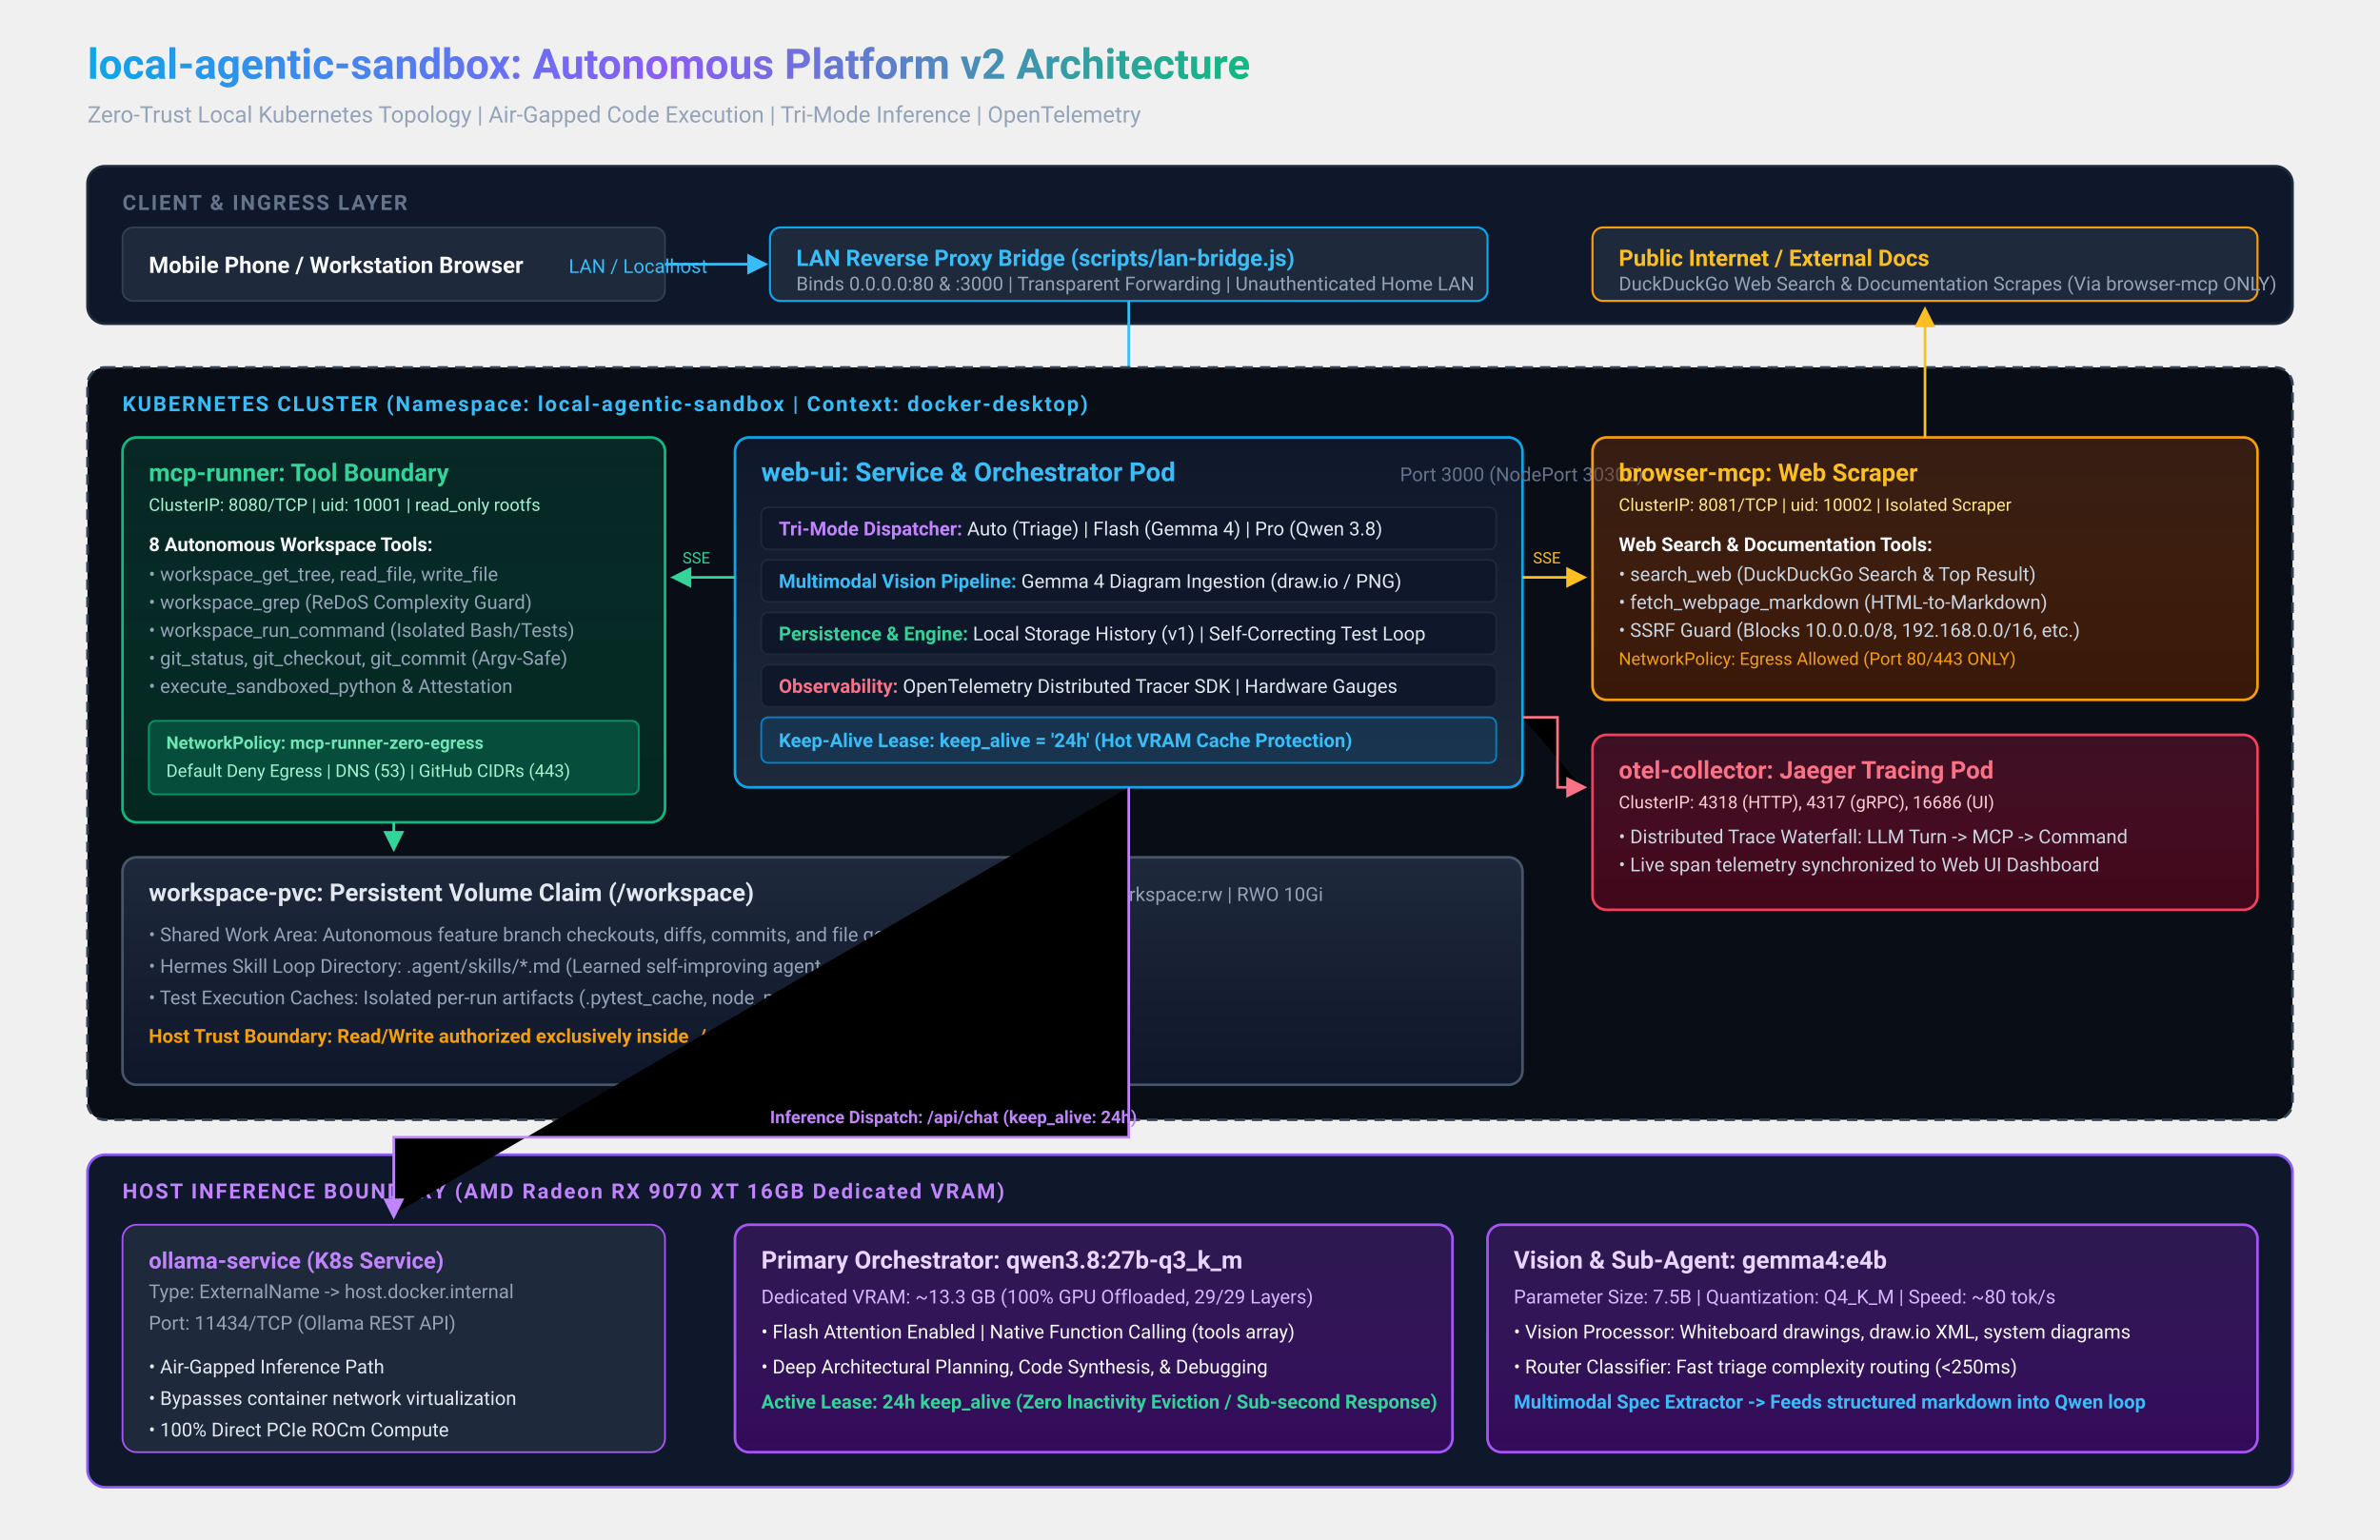
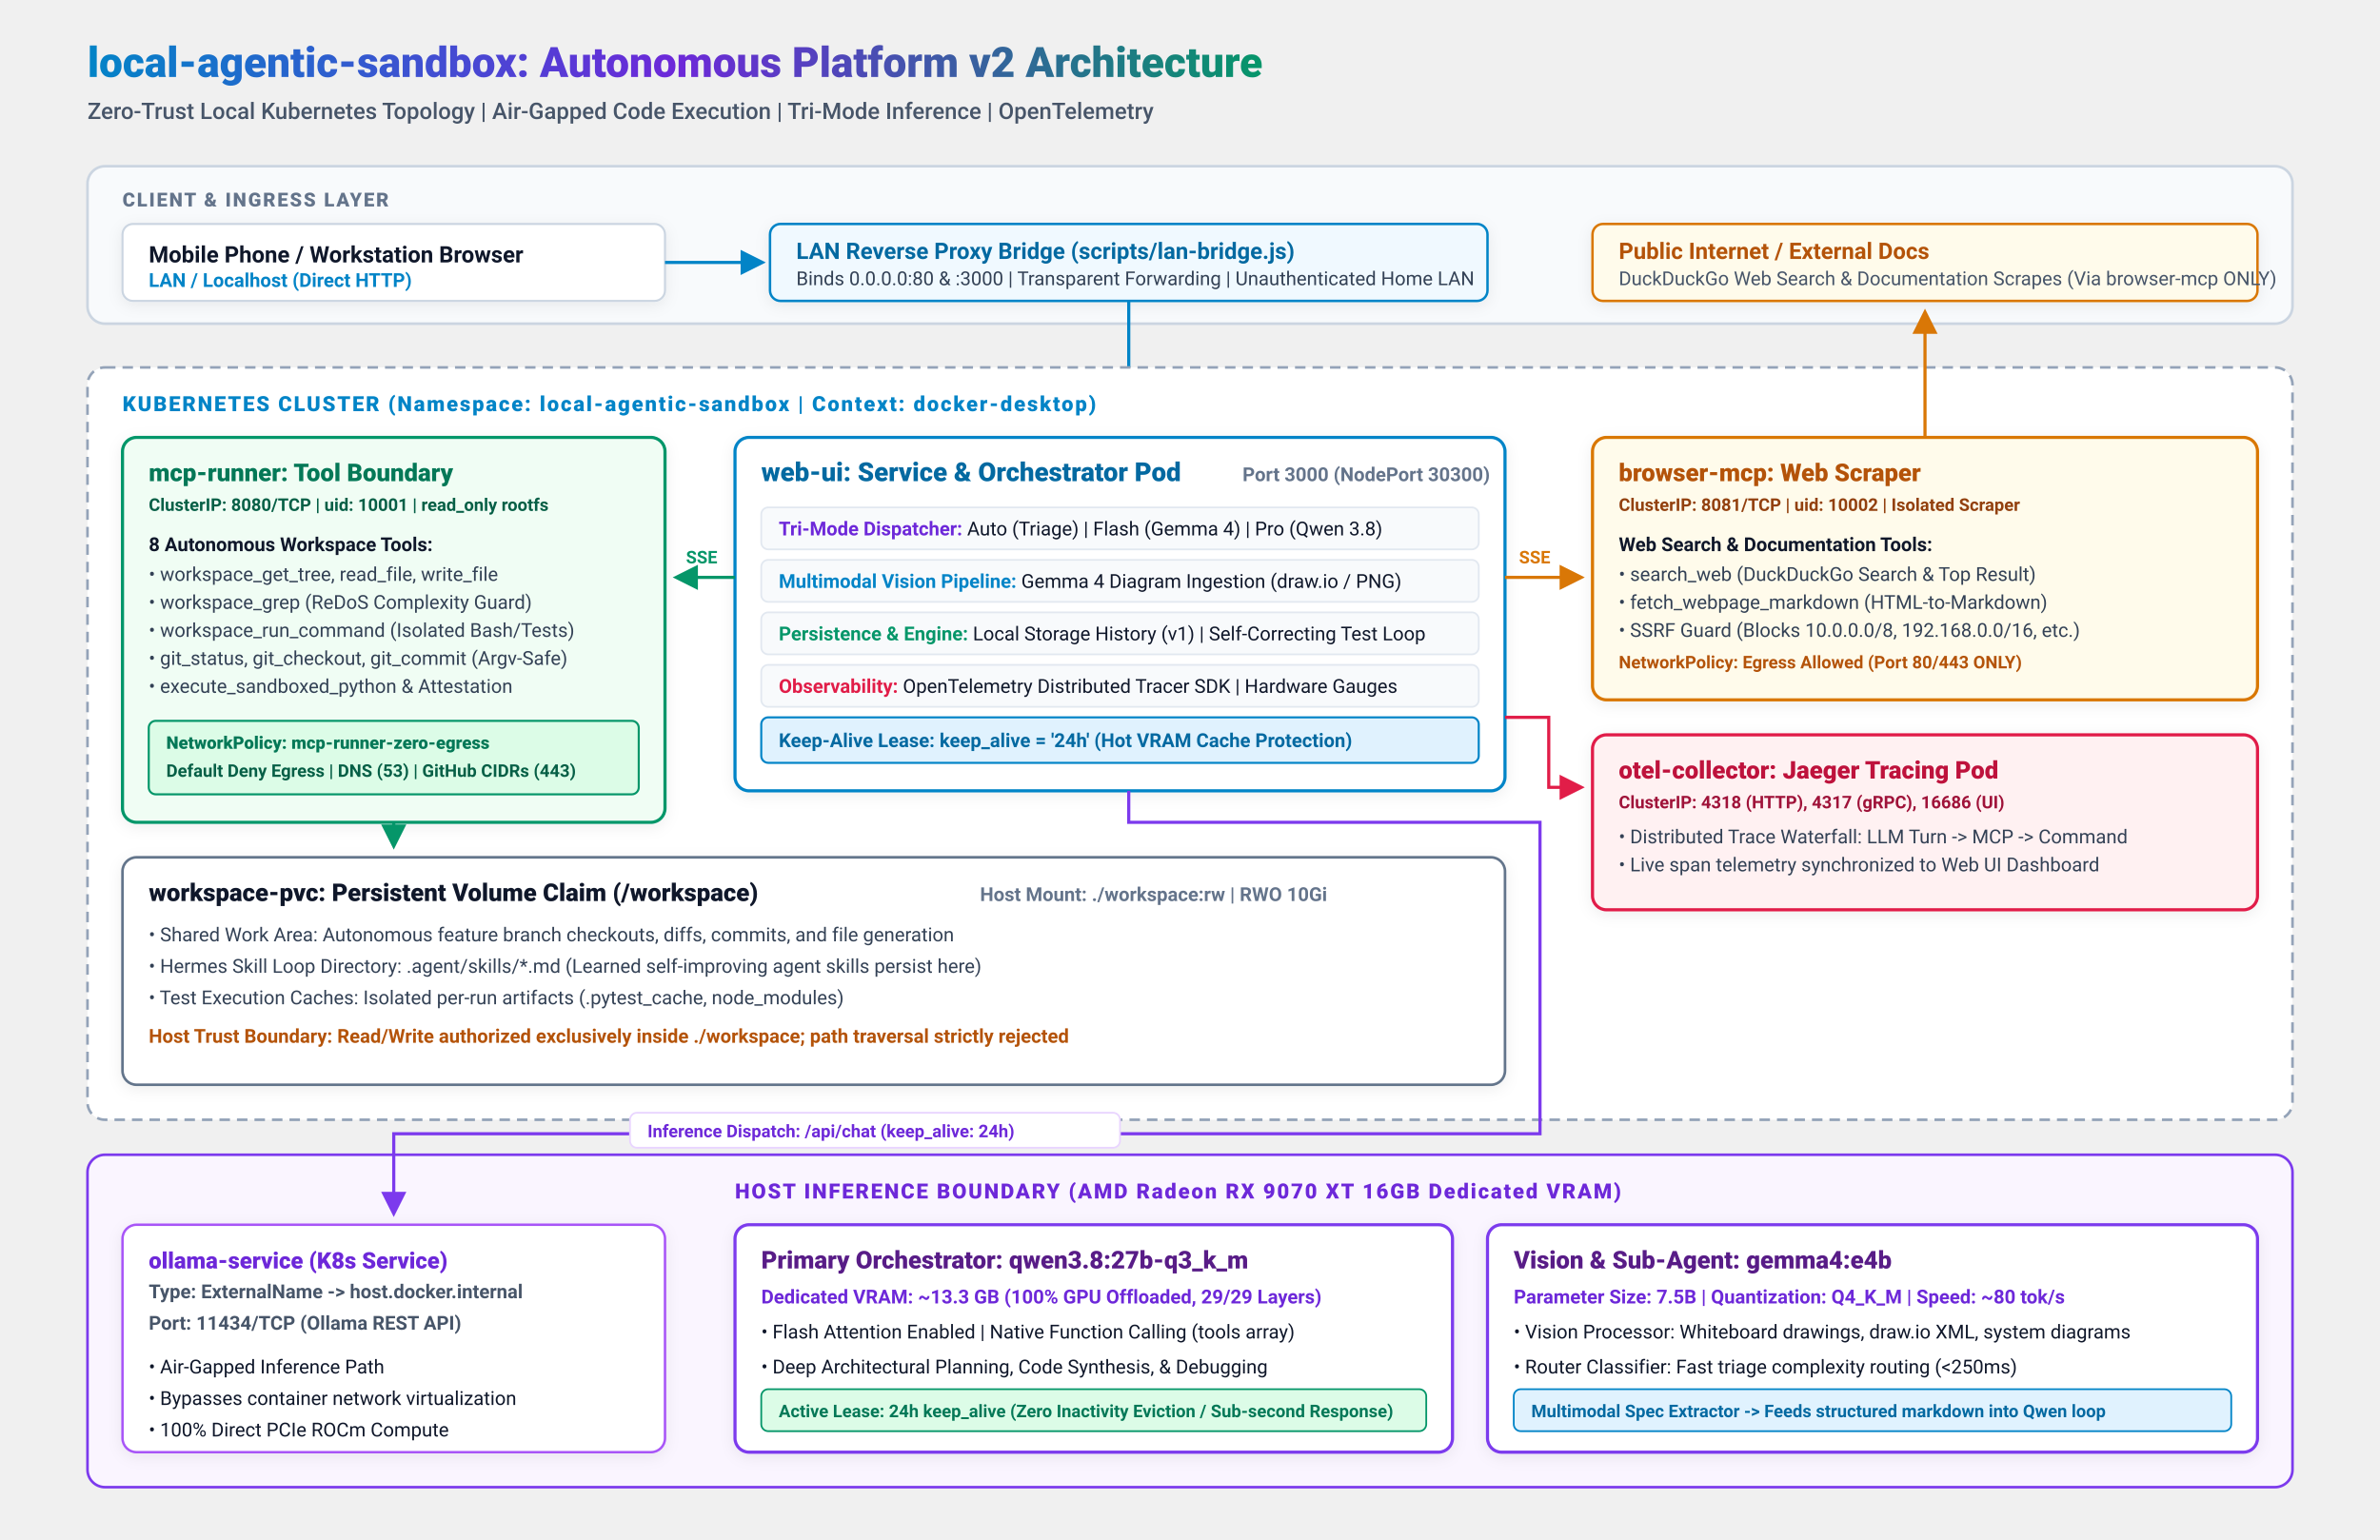
- <svg xmlns="http://www.w3.org/2000/svg" viewBox="0 0 1360 880" width="100%" height="100%" style="background-color: #0b0f19; font-family: -apple-system, BlinkMacSystemFont, 'Segoe UI', Roboto, Helvetica, Arial, sans-serif;">
+ <svg xmlns="http://www.w3.org/2000/svg" viewBox="0 0 1360 880" width="100%" height="100%" style="background-color: #ffffff; font-family: -apple-system, BlinkMacSystemFont, 'Segoe UI', Roboto, Helvetica, Arial, sans-serif;">
  <defs>
+     <filter id="cardShadow" x="-2%" y="-2%" width="104%" height="108%" filterUnits="userSpaceOnUse">
+       <feDropShadow dx="0" dy="2" stdDeviation="4" flood-color="#0f172a" flood-opacity="0.07" />
+     </filter>
    <linearGradient id="headerGrad" x1="0%" y1="0%" x2="100%" y2="0%">
-       <stop offset="0%" stop-color="#0ea5e9" />
-       <stop offset="50%" stop-color="#8b5cf6" />
-       <stop offset="100%" stop-color="#10b981" />
-     </linearGradient>
-     <linearGradient id="webUiGrad" x1="0%" y1="0%" x2="0%" y2="100%">
-       <stop offset="0%" stop-color="#0f172a" />
-       <stop offset="100%" stop-color="#1e293b" />
-     </linearGradient>
-     <linearGradient id="mcpGrad" x1="0%" y1="0%" x2="0%" y2="100%">
-       <stop offset="0%" stop-color="#064e3b" stop-opacity="0.4" />
-       <stop offset="100%" stop-color="#022c22" stop-opacity="0.8" />
-     </linearGradient>
-     <linearGradient id="ollamaGrad" x1="0%" y1="0%" x2="0%" y2="100%">
-       <stop offset="0%" stop-color="#581c87" stop-opacity="0.4" />
-       <stop offset="100%" stop-color="#3b0764" stop-opacity="0.8" />
-     </linearGradient>
-     <linearGradient id="browserGrad" x1="0%" y1="0%" x2="0%" y2="100%">
-       <stop offset="0%" stop-color="#78350f" stop-opacity="0.4" />
-       <stop offset="100%" stop-color="#451a03" stop-opacity="0.8" />
-     </linearGradient>
-     <linearGradient id="otelGrad" x1="0%" y1="0%" x2="0%" y2="100%">
-       <stop offset="0%" stop-color="#881337" stop-opacity="0.4" />
-       <stop offset="100%" stop-color="#4c0519" stop-opacity="0.8" />
-     </linearGradient>
-     <linearGradient id="pvcGrad" x1="0%" y1="0%" x2="0%" y2="100%">
-       <stop offset="0%" stop-color="#1e293b" />
-       <stop offset="100%" stop-color="#0f172a" />
+       <stop offset="0%" stop-color="#0284c7" />
+       <stop offset="50%" stop-color="#6d28d9" />
+       <stop offset="100%" stop-color="#059669" />
    </linearGradient>
    <marker id="arrowCyan" markerWidth="8" markerHeight="8" refX="6" refY="4" orient="auto">
-       <path d="M 0 0 L 8 4 L 0 8 Z" fill="#38bdf8" />
+       <path d="M 0 0 L 8 4 L 0 8 Z" fill="#0284c7" />
    </marker>
    <marker id="arrowEmerald" markerWidth="8" markerHeight="8" refX="6" refY="4" orient="auto">
-       <path d="M 0 0 L 8 4 L 0 8 Z" fill="#34d399" />
+       <path d="M 0 0 L 8 4 L 0 8 Z" fill="#059669" />
    </marker>
    <marker id="arrowPurple" markerWidth="8" markerHeight="8" refX="6" refY="4" orient="auto">
-       <path d="M 0 0 L 8 4 L 0 8 Z" fill="#c084fc" />
+       <path d="M 0 0 L 8 4 L 0 8 Z" fill="#7c3aed" />
    </marker>
    <marker id="arrowAmber" markerWidth="8" markerHeight="8" refX="6" refY="4" orient="auto">
-       <path d="M 0 0 L 8 4 L 0 8 Z" fill="#fbbf24" />
+       <path d="M 0 0 L 8 4 L 0 8 Z" fill="#d97706" />
    </marker>
    <marker id="arrowRose" markerWidth="8" markerHeight="8" refX="6" refY="4" orient="auto">
-       <path d="M 0 0 L 8 4 L 0 8 Z" fill="#fb7185" />
+       <path d="M 0 0 L 8 4 L 0 8 Z" fill="#e11d48" />
    </marker>
  </defs>
-   <text x="50" y="45" font-size="24" font-weight="bold" fill="url(#headerGrad)">local-agentic-sandbox: Autonomous Platform v2 Architecture</text>
-   <text x="50" y="70" font-size="13" fill="#94a3b8">Zero-Trust Local Kubernetes Topology | Air-Gapped Code Execution | Tri-Mode Inference | OpenTelemetry</text>
-   <rect x="50" y="95" width="1260" height="90" rx="10" fill="#0f172a" stroke="#1e293b" stroke-width="1.5" />
-   <text x="70" y="120" font-size="12" font-weight="bold" fill="#64748b" letter-spacing="1">CLIENT &amp; INGRESS LAYER</text>
-   <rect x="70" y="130" width="310" height="42" rx="6" fill="#1e293b" stroke="#334155" />
-   <text x="85" y="156" font-size="13" font-weight="600" fill="#f8fafc">Mobile Phone / Workstation Browser</text>
-   <text x="325" y="156" font-size="11" fill="#38bdf8">LAN / Localhost</text>
-   <rect x="440" y="130" width="410" height="42" rx="6" fill="#1e293b" stroke="#0ea5e9" stroke-width="1.2" />
-   <text x="455" y="152" font-size="13" font-weight="600" fill="#38bdf8">LAN Reverse Proxy Bridge (scripts/lan-bridge.js)</text>
-   <text x="455" y="166" font-size="11" fill="#94a3b8">Binds 0.0.0.0:80 &amp; :3000 | Transparent Forwarding | Unauthenticated Home LAN</text>
-   <rect x="910" y="130" width="380" height="42" rx="6" fill="#1e293b" stroke="#f59e0b" stroke-width="1.2" />
-   <text x="925" y="152" font-size="13" font-weight="600" fill="#fbbf24">Public Internet / External Docs</text>
-   <text x="925" y="166" font-size="11" fill="#94a3b8">DuckDuckGo Web Search &amp; Documentation Scrapes (Via browser-mcp ONLY)</text>
-   <path d="M 380 151 L 436 151" stroke="#38bdf8" stroke-width="1.5" marker-end="url(#arrowCyan)" />
-   <path d="M 645 172 L 645 226" stroke="#38bdf8" stroke-width="1.5" marker-end="url(#arrowCyan)" />
-   <rect x="50" y="210" width="1260" height="430" rx="10" fill="#090d16" stroke="#334155" stroke-width="1.5" stroke-dasharray="6 4" />
-   <text x="70" y="235" font-size="12" font-weight="bold" fill="#38bdf8" letter-spacing="1">KUBERNETES CLUSTER (Namespace: local-agentic-sandbox | Context: docker-desktop)</text>
-   <rect x="420" y="250" width="450" height="200" rx="8" fill="url(#webUiGrad)" stroke="#0ea5e9" stroke-width="1.5" />
-   <text x="435" y="275" font-size="15" font-weight="bold" fill="#38bdf8">web-ui: Service &amp; Orchestrator Pod</text>
-   <text x="800" y="275" font-size="11" fill="#64748b">Port 3000 (NodePort 30300)</text>
-   <rect x="435" y="290" width="420" height="24" rx="4" fill="#0f172a" stroke="#1e293b" />
-   <text x="445" y="306" font-size="11" fill="#e2e8f0">
-     <tspan font-weight="bold" fill="#c084fc">Tri-Mode Dispatcher:</tspan> Auto (Triage) | Flash (Gemma 4) | Pro (Qwen 3.8)</text>
-   <rect x="435" y="320" width="420" height="24" rx="4" fill="#0f172a" stroke="#1e293b" />
-   <text x="445" y="336" font-size="11" fill="#e2e8f0">
-     <tspan font-weight="bold" fill="#38bdf8">Multimodal Vision Pipeline:</tspan> Gemma 4 Diagram Ingestion (draw.io / PNG)</text>
-   <rect x="435" y="350" width="420" height="24" rx="4" fill="#0f172a" stroke="#1e293b" />
-   <text x="445" y="366" font-size="11" fill="#e2e8f0">
-     <tspan font-weight="bold" fill="#34d399">Persistence &amp; Engine:</tspan> Local Storage History (v1) | Self-Correcting Test Loop</text>
-   <rect x="435" y="380" width="420" height="24" rx="4" fill="#0f172a" stroke="#1e293b" />
-   <text x="445" y="396" font-size="11" fill="#e2e8f0">
-     <tspan font-weight="bold" fill="#fb7185">Observability:</tspan> OpenTelemetry Distributed Tracer SDK | Hardware Gauges</text>
-   <rect x="435" y="410" width="420" height="26" rx="4" fill="#0284c7" fill-opacity="0.15" stroke="#0284c7" />
-   <text x="445" y="427" font-size="11" font-weight="600" fill="#38bdf8">Keep-Alive Lease: keep_alive = '24h' (Hot VRAM Cache Protection)</text>
-   <rect x="70" y="250" width="310" height="220" rx="8" fill="url(#mcpGrad)" stroke="#10b981" stroke-width="1.5" />
-   <text x="85" y="275" font-size="14" font-weight="bold" fill="#34d399">mcp-runner: Tool Boundary</text>
-   <text x="85" y="292" font-size="10" fill="#a7f3d0">ClusterIP: 8080/TCP | uid: 10001 | read_only rootfs</text>
-   <text x="85" y="315" font-size="11" font-weight="bold" fill="#f8fafc">8 Autonomous Workspace Tools:</text>
-   <text x="85" y="332" font-size="11" fill="#94a3b8">• workspace_get_tree, read_file, write_file</text>
-   <text x="85" y="348" font-size="11" fill="#94a3b8">• workspace_grep (ReDoS Complexity Guard)</text>
-   <text x="85" y="364" font-size="11" fill="#94a3b8">• workspace_run_command (Isolated Bash/Tests)</text>
-   <text x="85" y="380" font-size="11" fill="#94a3b8">• git_status, git_checkout, git_commit (Argv-Safe)</text>
-   <text x="85" y="396" font-size="11" fill="#94a3b8">• execute_sandboxed_python &amp; Attestation</text>
-   <rect x="85" y="412" width="280" height="42" rx="4" fill="#064e3b" stroke="#059669" />
-   <text x="95" y="428" font-size="10" font-weight="bold" fill="#6ee7b7">NetworkPolicy: mcp-runner-zero-egress</text>
-   <text x="95" y="444" font-size="10" fill="#a7f3d0">Default Deny Egress | DNS (53) | GitHub CIDRs (443)</text>
-   <rect x="910" y="250" width="380" height="150" rx="8" fill="url(#browserGrad)" stroke="#f59e0b" stroke-width="1.5" />
-   <text x="925" y="275" font-size="14" font-weight="bold" fill="#fbbf24">browser-mcp: Web Scraper</text>
-   <text x="925" y="292" font-size="10" fill="#fde68a">ClusterIP: 8081/TCP | uid: 10002 | Isolated Scraper</text>
-   <text x="925" y="315" font-size="11" font-weight="bold" fill="#f8fafc">Web Search &amp; Documentation Tools:</text>
-   <text x="925" y="332" font-size="11" fill="#cbd5e1">• search_web (DuckDuckGo Search &amp; Top Result)</text>
-   <text x="925" y="348" font-size="11" fill="#cbd5e1">• fetch_webpage_markdown (HTML-to-Markdown)</text>
-   <text x="925" y="364" font-size="11" fill="#cbd5e1">• SSRF Guard (Blocks 10.0.0.0/8, 192.168.0.0/16, etc.)</text>
-   <text x="925" y="380" font-size="10" fill="#f59e0b">NetworkPolicy: Egress Allowed (Port 80/443 ONLY)</text>
-   <rect x="910" y="420" width="380" height="100" rx="8" fill="url(#otelGrad)" stroke="#f43f5e" stroke-width="1.5" />
-   <text x="925" y="445" font-size="14" font-weight="bold" fill="#fb7185">otel-collector: Jaeger Tracing Pod</text>
-   <text x="925" y="462" font-size="10" fill="#fecdd3">ClusterIP: 4318 (HTTP), 4317 (gRPC), 16686 (UI)</text>
-   <text x="925" y="482" font-size="11" fill="#cbd5e1">• Distributed Trace Waterfall: LLM Turn -&gt; MCP -&gt; Command</text>
-   <text x="925" y="498" font-size="11" fill="#cbd5e1">• Live span telemetry synchronized to Web UI Dashboard</text>
-   <rect x="70" y="490" width="800" height="130" rx="8" fill="url(#pvcGrad)" stroke="#475569" stroke-width="1.5" />
-   <text x="85" y="515" font-size="14" font-weight="bold" fill="#e2e8f0">workspace-pvc: Persistent Volume Claim (/workspace)</text>
-   <text x="560" y="515" font-size="11" fill="#94a3b8">Host Mount: ./workspace:rw | RWO 10Gi</text>
-   <text x="85" y="538" font-size="11" fill="#94a3b8">• Shared Work Area: Autonomous feature branch checkouts, diffs, commits, and file generation</text>
-   <text x="85" y="556" font-size="11" fill="#94a3b8">• Hermes Skill Loop Directory: .agent/skills/*.md (Learned self-improving agent skills persist here)</text>
-   <text x="85" y="574" font-size="11" fill="#94a3b8">• Test Execution Caches: Isolated per-run artifacts (.pytest_cache, node_modules)</text>
-   <text x="85" y="596" font-size="11" font-weight="600" fill="#f59e0b">Host Trust Boundary: Read/Write authorized exclusively inside ./workspace; path traversal strictly rejected</text>
-   <path d="M 420 330 L 386 330" stroke="#34d399" stroke-width="1.5" marker-end="url(#arrowEmerald)" />
-   <text x="390" y="322" font-size="9" fill="#34d399">SSE</text>
-   <path d="M 870 330 L 904 330" stroke="#fbbf24" stroke-width="1.5" marker-end="url(#arrowAmber)" />
-   <text x="876" y="322" font-size="9" fill="#fbbf24">SSE</text>
-   <path d="M 1100 250 L 1100 178" stroke="#fbbf24" stroke-width="1.5" marker-end="url(#arrowAmber)" />
-   <path d="M 870 410 L 890 410 L 890 450 L 904 450" stroke="#fb7185" stroke-width="1.5" marker-end="url(#arrowRose)" />
-   <path d="M 225 470 L 225 484" stroke="#34d399" stroke-width="1.5" marker-end="url(#arrowEmerald)" />
-   <rect x="50" y="660" width="1260" height="190" rx="10" fill="#0f172a" stroke="#8b5cf6" stroke-width="1.5" />
-   <text x="70" y="685" font-size="12" font-weight="bold" fill="#c084fc" letter-spacing="1">HOST INFERENCE BOUNDARY (AMD Radeon RX 9070 XT 16GB Dedicated VRAM)</text>
-   <rect x="70" y="700" width="310" height="130" rx="8" fill="#1e293b" stroke="#a855f7" />
-   <text x="85" y="725" font-size="13" font-weight="bold" fill="#c084fc">ollama-service (K8s Service)</text>
-   <text x="85" y="742" font-size="11" fill="#94a3b8">Type: ExternalName -&gt; host.docker.internal</text>
-   <text x="85" y="760" font-size="11" fill="#94a3b8">Port: 11434/TCP (Ollama REST API)</text>
-   <text x="85" y="785" font-size="11" fill="#e2e8f0">• Air-Gapped Inference Path</text>
-   <text x="85" y="803" font-size="11" fill="#e2e8f0">• Bypasses container network virtualization</text>
-   <text x="85" y="821" font-size="11" fill="#e2e8f0">• 100% Direct PCIe ROCm Compute</text>
-   <rect x="420" y="700" width="410" height="130" rx="8" fill="url(#ollamaGrad)" stroke="#a855f7" stroke-width="1.5" />
-   <text x="435" y="725" font-size="14" font-weight="bold" fill="#e9d5ff">Primary Orchestrator: qwen3.8:27b-q3_k_m</text>
-   <text x="435" y="745" font-size="11" fill="#d8b4fe">Dedicated VRAM: ~13.3 GB (100% GPU Offloaded, 29/29 Layers)</text>
-   <text x="435" y="765" font-size="11" fill="#f8fafc">• Flash Attention Enabled | Native Function Calling (tools array)</text>
-   <text x="435" y="785" font-size="11" fill="#f8fafc">• Deep Architectural Planning, Code Synthesis, &amp; Debugging</text>
-   <text x="435" y="805" font-size="11" font-weight="600" fill="#34d399">Active Lease: 24h keep_alive (Zero Inactivity Eviction / Sub-second Response)</text>
-   <rect x="850" y="700" width="440" height="130" rx="8" fill="url(#ollamaGrad)" stroke="#a855f7" stroke-width="1.5" />
-   <text x="865" y="725" font-size="14" font-weight="bold" fill="#e9d5ff">Vision &amp; Sub-Agent: gemma4:e4b</text>
-   <text x="865" y="745" font-size="11" fill="#d8b4fe">Parameter Size: 7.5B | Quantization: Q4_K_M | Speed: ~80 tok/s</text>
-   <text x="865" y="765" font-size="11" fill="#f8fafc">• Vision Processor: Whiteboard drawings, draw.io XML, system diagrams</text>
-   <text x="865" y="785" font-size="11" fill="#f8fafc">• Router Classifier: Fast triage complexity routing (&lt;250ms)</text>
-   <text x="865" y="805" font-size="11" font-weight="600" fill="#38bdf8">Multimodal Spec Extractor -&gt; Feeds structured markdown into Qwen loop</text>
-   <path d="M 645 450 L 645 650 L 225 650 L 225 694" stroke="#c084fc" stroke-width="1.5" marker-end="url(#arrowPurple)" />
-   <text x="440" y="642" font-size="10" font-weight="600" fill="#c084fc">Inference Dispatch: /api/chat (keep_alive: 24h)</text>
+   <text x="50" y="44" font-size="24" font-weight="800" fill="url(#headerGrad)">local-agentic-sandbox: Autonomous Platform v2 Architecture</text>
+   <text x="50" y="68" font-size="13" font-weight="500" fill="#475569">Zero-Trust Local Kubernetes Topology | Air-Gapped Code Execution | Tri-Mode Inference | OpenTelemetry</text>
+   <rect x="50" y="95" width="1260" height="90" rx="10" fill="#f8fafc" stroke="#cbd5e1" stroke-width="1.5" />
+   <text x="70" y="118" font-size="11" font-weight="800" fill="#64748b" letter-spacing="1">CLIENT &amp; INGRESS LAYER</text>
+   <rect x="70" y="128" width="310" height="44" rx="6" fill="#ffffff" stroke="#cbd5e1" stroke-width="1.2" filter="url(#cardShadow)" />
+   <text x="85" y="150" font-size="13" font-weight="700" fill="#0f172a">Mobile Phone / Workstation Browser</text>
+   <text x="85" y="164" font-size="11" font-weight="600" fill="#0284c7">LAN / Localhost (Direct HTTP)</text>
+   <rect x="440" y="128" width="410" height="44" rx="6" fill="#f0f9ff" stroke="#0284c7" stroke-width="1.4" filter="url(#cardShadow)" />
+   <text x="455" y="148" font-size="13" font-weight="700" fill="#0369a1">LAN Reverse Proxy Bridge (scripts/lan-bridge.js)</text>
+   <text x="455" y="163" font-size="11" fill="#334155">Binds 0.0.0.0:80 &amp; :3000 | Transparent Forwarding | Unauthenticated Home LAN</text>
+   <rect x="910" y="128" width="380" height="44" rx="6" fill="#fffbeb" stroke="#d97706" stroke-width="1.4" filter="url(#cardShadow)" />
+   <text x="925" y="148" font-size="13" font-weight="700" fill="#b45309">Public Internet / External Docs</text>
+   <text x="925" y="163" font-size="11" fill="#475569">DuckDuckGo Web Search &amp; Documentation Scrapes (Via browser-mcp ONLY)</text>
+   <path d="M 380 150 L 434 150" fill="none" stroke="#0284c7" stroke-width="1.8" marker-end="url(#arrowCyan)" />
+   <path d="M 645 172 L 645 224" fill="none" stroke="#0284c7" stroke-width="1.8" marker-end="url(#arrowCyan)" />
+   <rect x="50" y="210" width="1260" height="430" rx="10" fill="#ffffff" stroke="#94a3b8" stroke-width="1.5" stroke-dasharray="6 4" />
+   <text x="70" y="235" font-size="12" font-weight="800" fill="#0284c7" letter-spacing="1">KUBERNETES CLUSTER (Namespace: local-agentic-sandbox | Context: docker-desktop)</text>
+   <rect x="420" y="250" width="440" height="202" rx="8" fill="#ffffff" stroke="#0284c7" stroke-width="1.8" filter="url(#cardShadow)" />
+   <text x="435" y="275" font-size="15" font-weight="800" fill="#0369a1">web-ui: Service &amp; Orchestrator Pod</text>
+   <text x="710" y="275" font-size="11" font-weight="600" fill="#64748b">Port 3000 (NodePort 30300)</text>
+   <rect x="435" y="290" width="410" height="24" rx="4" fill="#f8fafc" stroke="#e2e8f0" />
+   <text x="445" y="306" font-size="11" fill="#0f172a">
+     <tspan font-weight="700" fill="#6d28d9">Tri-Mode Dispatcher:</tspan> Auto (Triage) | Flash (Gemma 4) | Pro (Qwen 3.8)</text>
+   <rect x="435" y="320" width="410" height="24" rx="4" fill="#f8fafc" stroke="#e2e8f0" />
+   <text x="445" y="336" font-size="11" fill="#0f172a">
+     <tspan font-weight="700" fill="#0284c7">Multimodal Vision Pipeline:</tspan> Gemma 4 Diagram Ingestion (draw.io / PNG)</text>
+   <rect x="435" y="350" width="410" height="24" rx="4" fill="#f8fafc" stroke="#e2e8f0" />
+   <text x="445" y="366" font-size="11" fill="#0f172a">
+     <tspan font-weight="700" fill="#059669">Persistence &amp; Engine:</tspan> Local Storage History (v1) | Self-Correcting Test Loop</text>
+   <rect x="435" y="380" width="410" height="24" rx="4" fill="#f8fafc" stroke="#e2e8f0" />
+   <text x="445" y="396" font-size="11" fill="#0f172a">
+     <tspan font-weight="700" fill="#e11d48">Observability:</tspan> OpenTelemetry Distributed Tracer SDK | Hardware Gauges</text>
+   <rect x="435" y="410" width="410" height="26" rx="4" fill="#e0f2fe" stroke="#0284c7" stroke-width="1.2" />
+   <text x="445" y="427" font-size="11" font-weight="700" fill="#0369a1">Keep-Alive Lease: keep_alive = '24h' (Hot VRAM Cache Protection)</text>
+   <rect x="70" y="250" width="310" height="220" rx="8" fill="#f0fdf4" stroke="#059669" stroke-width="1.8" filter="url(#cardShadow)" />
+   <text x="85" y="275" font-size="14" font-weight="800" fill="#047857">mcp-runner: Tool Boundary</text>
+   <text x="85" y="292" font-size="10" font-weight="600" fill="#065f46">ClusterIP: 8080/TCP | uid: 10001 | read_only rootfs</text>
+   <text x="85" y="315" font-size="11" font-weight="700" fill="#0f172a">8 Autonomous Workspace Tools:</text>
+   <text x="85" y="332" font-size="11" fill="#334155">• workspace_get_tree, read_file, write_file</text>
+   <text x="85" y="348" font-size="11" fill="#334155">• workspace_grep (ReDoS Complexity Guard)</text>
+   <text x="85" y="364" font-size="11" fill="#334155">• workspace_run_command (Isolated Bash/Tests)</text>
+   <text x="85" y="380" font-size="11" fill="#334155">• git_status, git_checkout, git_commit (Argv-Safe)</text>
+   <text x="85" y="396" font-size="11" fill="#334155">• execute_sandboxed_python &amp; Attestation</text>
+   <rect x="85" y="412" width="280" height="42" rx="4" fill="#dcfce7" stroke="#059669" stroke-width="1.2" />
+   <text x="95" y="428" font-size="10" font-weight="800" fill="#047857">NetworkPolicy: mcp-runner-zero-egress</text>
+   <text x="95" y="444" font-size="10" font-weight="600" fill="#065f46">Default Deny Egress | DNS (53) | GitHub CIDRs (443)</text>
+   <rect x="910" y="250" width="380" height="150" rx="8" fill="#fffbeb" stroke="#d97706" stroke-width="1.8" filter="url(#cardShadow)" />
+   <text x="925" y="275" font-size="14" font-weight="800" fill="#b45309">browser-mcp: Web Scraper</text>
+   <text x="925" y="292" font-size="10" font-weight="600" fill="#92400e">ClusterIP: 8081/TCP | uid: 10002 | Isolated Scraper</text>
+   <text x="925" y="315" font-size="11" font-weight="700" fill="#0f172a">Web Search &amp; Documentation Tools:</text>
+   <text x="925" y="332" font-size="11" fill="#334155">• search_web (DuckDuckGo Search &amp; Top Result)</text>
+   <text x="925" y="348" font-size="11" fill="#334155">• fetch_webpage_markdown (HTML-to-Markdown)</text>
+   <text x="925" y="364" font-size="11" fill="#334155">• SSRF Guard (Blocks 10.0.0.0/8, 192.168.0.0/16, etc.)</text>
+   <text x="925" y="382" font-size="10" font-weight="700" fill="#b45309">NetworkPolicy: Egress Allowed (Port 80/443 ONLY)</text>
+   <rect x="910" y="420" width="380" height="100" rx="8" fill="#fff1f2" stroke="#e11d48" stroke-width="1.8" filter="url(#cardShadow)" />
+   <text x="925" y="445" font-size="14" font-weight="800" fill="#be123c">otel-collector: Jaeger Tracing Pod</text>
+   <text x="925" y="462" font-size="10" font-weight="600" fill="#9f1239">ClusterIP: 4318 (HTTP), 4317 (gRPC), 16686 (UI)</text>
+   <text x="925" y="482" font-size="11" fill="#334155">• Distributed Trace Waterfall: LLM Turn -&gt; MCP -&gt; Command</text>
+   <text x="925" y="498" font-size="11" fill="#334155">• Live span telemetry synchronized to Web UI Dashboard</text>
+   <rect x="70" y="490" width="790" height="130" rx="8" fill="#ffffff" stroke="#64748b" stroke-width="1.5" filter="url(#cardShadow)" />
+   <text x="85" y="515" font-size="14" font-weight="800" fill="#0f172a">workspace-pvc: Persistent Volume Claim (/workspace)</text>
+   <text x="560" y="515" font-size="11" font-weight="600" fill="#64748b">Host Mount: ./workspace:rw | RWO 10Gi</text>
+   <text x="85" y="538" font-size="11" fill="#334155">• Shared Work Area: Autonomous feature branch checkouts, diffs, commits, and file generation</text>
+   <text x="85" y="556" font-size="11" fill="#334155">• Hermes Skill Loop Directory: .agent/skills/*.md (Learned self-improving agent skills persist here)</text>
+   <text x="85" y="574" font-size="11" fill="#334155">• Test Execution Caches: Isolated per-run artifacts (.pytest_cache, node_modules)</text>
+   <text x="85" y="596" font-size="11" font-weight="700" fill="#b45309">Host Trust Boundary: Read/Write authorized exclusively inside ./workspace; path traversal strictly rejected</text>
+   <path d="M 420 330 L 388 330" fill="none" stroke="#059669" stroke-width="1.8" marker-end="url(#arrowEmerald)" />
+   <text x="392" y="322" font-size="10" font-weight="700" fill="#059669">SSE</text>
+   <path d="M 860 330 L 902 330" fill="none" stroke="#d97706" stroke-width="1.8" marker-end="url(#arrowAmber)" />
+   <text x="868" y="322" font-size="10" font-weight="700" fill="#d97706">SSE</text>
+   <path d="M 1100 250 L 1100 180" fill="none" stroke="#d97706" stroke-width="1.8" marker-end="url(#arrowAmber)" />
+   <path d="M 860 410 L 885 410 L 885 450 L 902 450" fill="none" stroke="#e11d48" stroke-width="1.8" marker-end="url(#arrowRose)" />
+   <path d="M 225 470 L 225 482" fill="none" stroke="#059669" stroke-width="1.8" marker-end="url(#arrowEmerald)" />
+   <rect x="50" y="660" width="1260" height="190" rx="10" fill="#faf5ff" stroke="#7c3aed" stroke-width="1.5" />
+   <text x="420" y="685" font-size="12" font-weight="800" fill="#6d28d9" letter-spacing="1">HOST INFERENCE BOUNDARY (AMD Radeon RX 9070 XT 16GB Dedicated VRAM)</text>
+   <rect x="70" y="700" width="310" height="130" rx="8" fill="#ffffff" stroke="#a855f7" stroke-width="1.4" filter="url(#cardShadow)" />
+   <text x="85" y="725" font-size="13" font-weight="800" fill="#6d28d9">ollama-service (K8s Service)</text>
+   <text x="85" y="742" font-size="11" font-weight="600" fill="#475569">Type: ExternalName -&gt; host.docker.internal</text>
+   <text x="85" y="760" font-size="11" font-weight="600" fill="#475569">Port: 11434/TCP (Ollama REST API)</text>
+   <text x="85" y="785" font-size="11" fill="#0f172a">• Air-Gapped Inference Path</text>
+   <text x="85" y="803" font-size="11" fill="#0f172a">• Bypasses container network virtualization</text>
+   <text x="85" y="821" font-size="11" fill="#0f172a">• 100% Direct PCIe ROCm Compute</text>
+   <rect x="420" y="700" width="410" height="130" rx="8" fill="#ffffff" stroke="#7c3aed" stroke-width="1.8" filter="url(#cardShadow)" />
+   <text x="435" y="725" font-size="14" font-weight="800" fill="#581c87">Primary Orchestrator: qwen3.8:27b-q3_k_m</text>
+   <text x="435" y="745" font-size="11" font-weight="700" fill="#6d28d9">Dedicated VRAM: ~13.3 GB (100% GPU Offloaded, 29/29 Layers)</text>
+   <text x="435" y="765" font-size="11" fill="#0f172a">• Flash Attention Enabled | Native Function Calling (tools array)</text>
+   <text x="435" y="785" font-size="11" fill="#0f172a">• Deep Architectural Planning, Code Synthesis, &amp; Debugging</text>
+   <rect x="435" y="794" width="380" height="24" rx="4" fill="#dcfce7" stroke="#059669" stroke-width="1" />
+   <text x="445" y="810" font-size="10" font-weight="700" fill="#047857">Active Lease: 24h keep_alive (Zero Inactivity Eviction / Sub-second Response)</text>
+   <rect x="850" y="700" width="440" height="130" rx="8" fill="#ffffff" stroke="#7c3aed" stroke-width="1.8" filter="url(#cardShadow)" />
+   <text x="865" y="725" font-size="14" font-weight="800" fill="#581c87">Vision &amp; Sub-Agent: gemma4:e4b</text>
+   <text x="865" y="745" font-size="11" font-weight="700" fill="#6d28d9">Parameter Size: 7.5B | Quantization: Q4_K_M | Speed: ~80 tok/s</text>
+   <text x="865" y="765" font-size="11" fill="#0f172a">• Vision Processor: Whiteboard drawings, draw.io XML, system diagrams</text>
+   <text x="865" y="785" font-size="11" fill="#0f172a">• Router Classifier: Fast triage complexity routing (&lt;250ms)</text>
+   <rect x="865" y="794" width="410" height="24" rx="4" fill="#e0f2fe" stroke="#0284c7" stroke-width="1" />
+   <text x="875" y="810" font-size="10" font-weight="700" fill="#0369a1">Multimodal Spec Extractor -&gt; Feeds structured markdown into Qwen loop</text>
+   <path d="M 645 452 L 645 470 L 880 470 L 880 648 L 225 648 L 225 692" fill="none" stroke="#7c3aed" stroke-width="1.8" marker-end="url(#arrowPurple)" />
+   <rect x="360" y="636" width="280" height="20" rx="4" fill="#ffffff" stroke="#e9d5ff" stroke-width="1" />
+   <text x="370" y="650" font-size="10" font-weight="700" fill="#6d28d9">Inference Dispatch: /api/chat (keep_alive: 24h)</text>
</svg>
